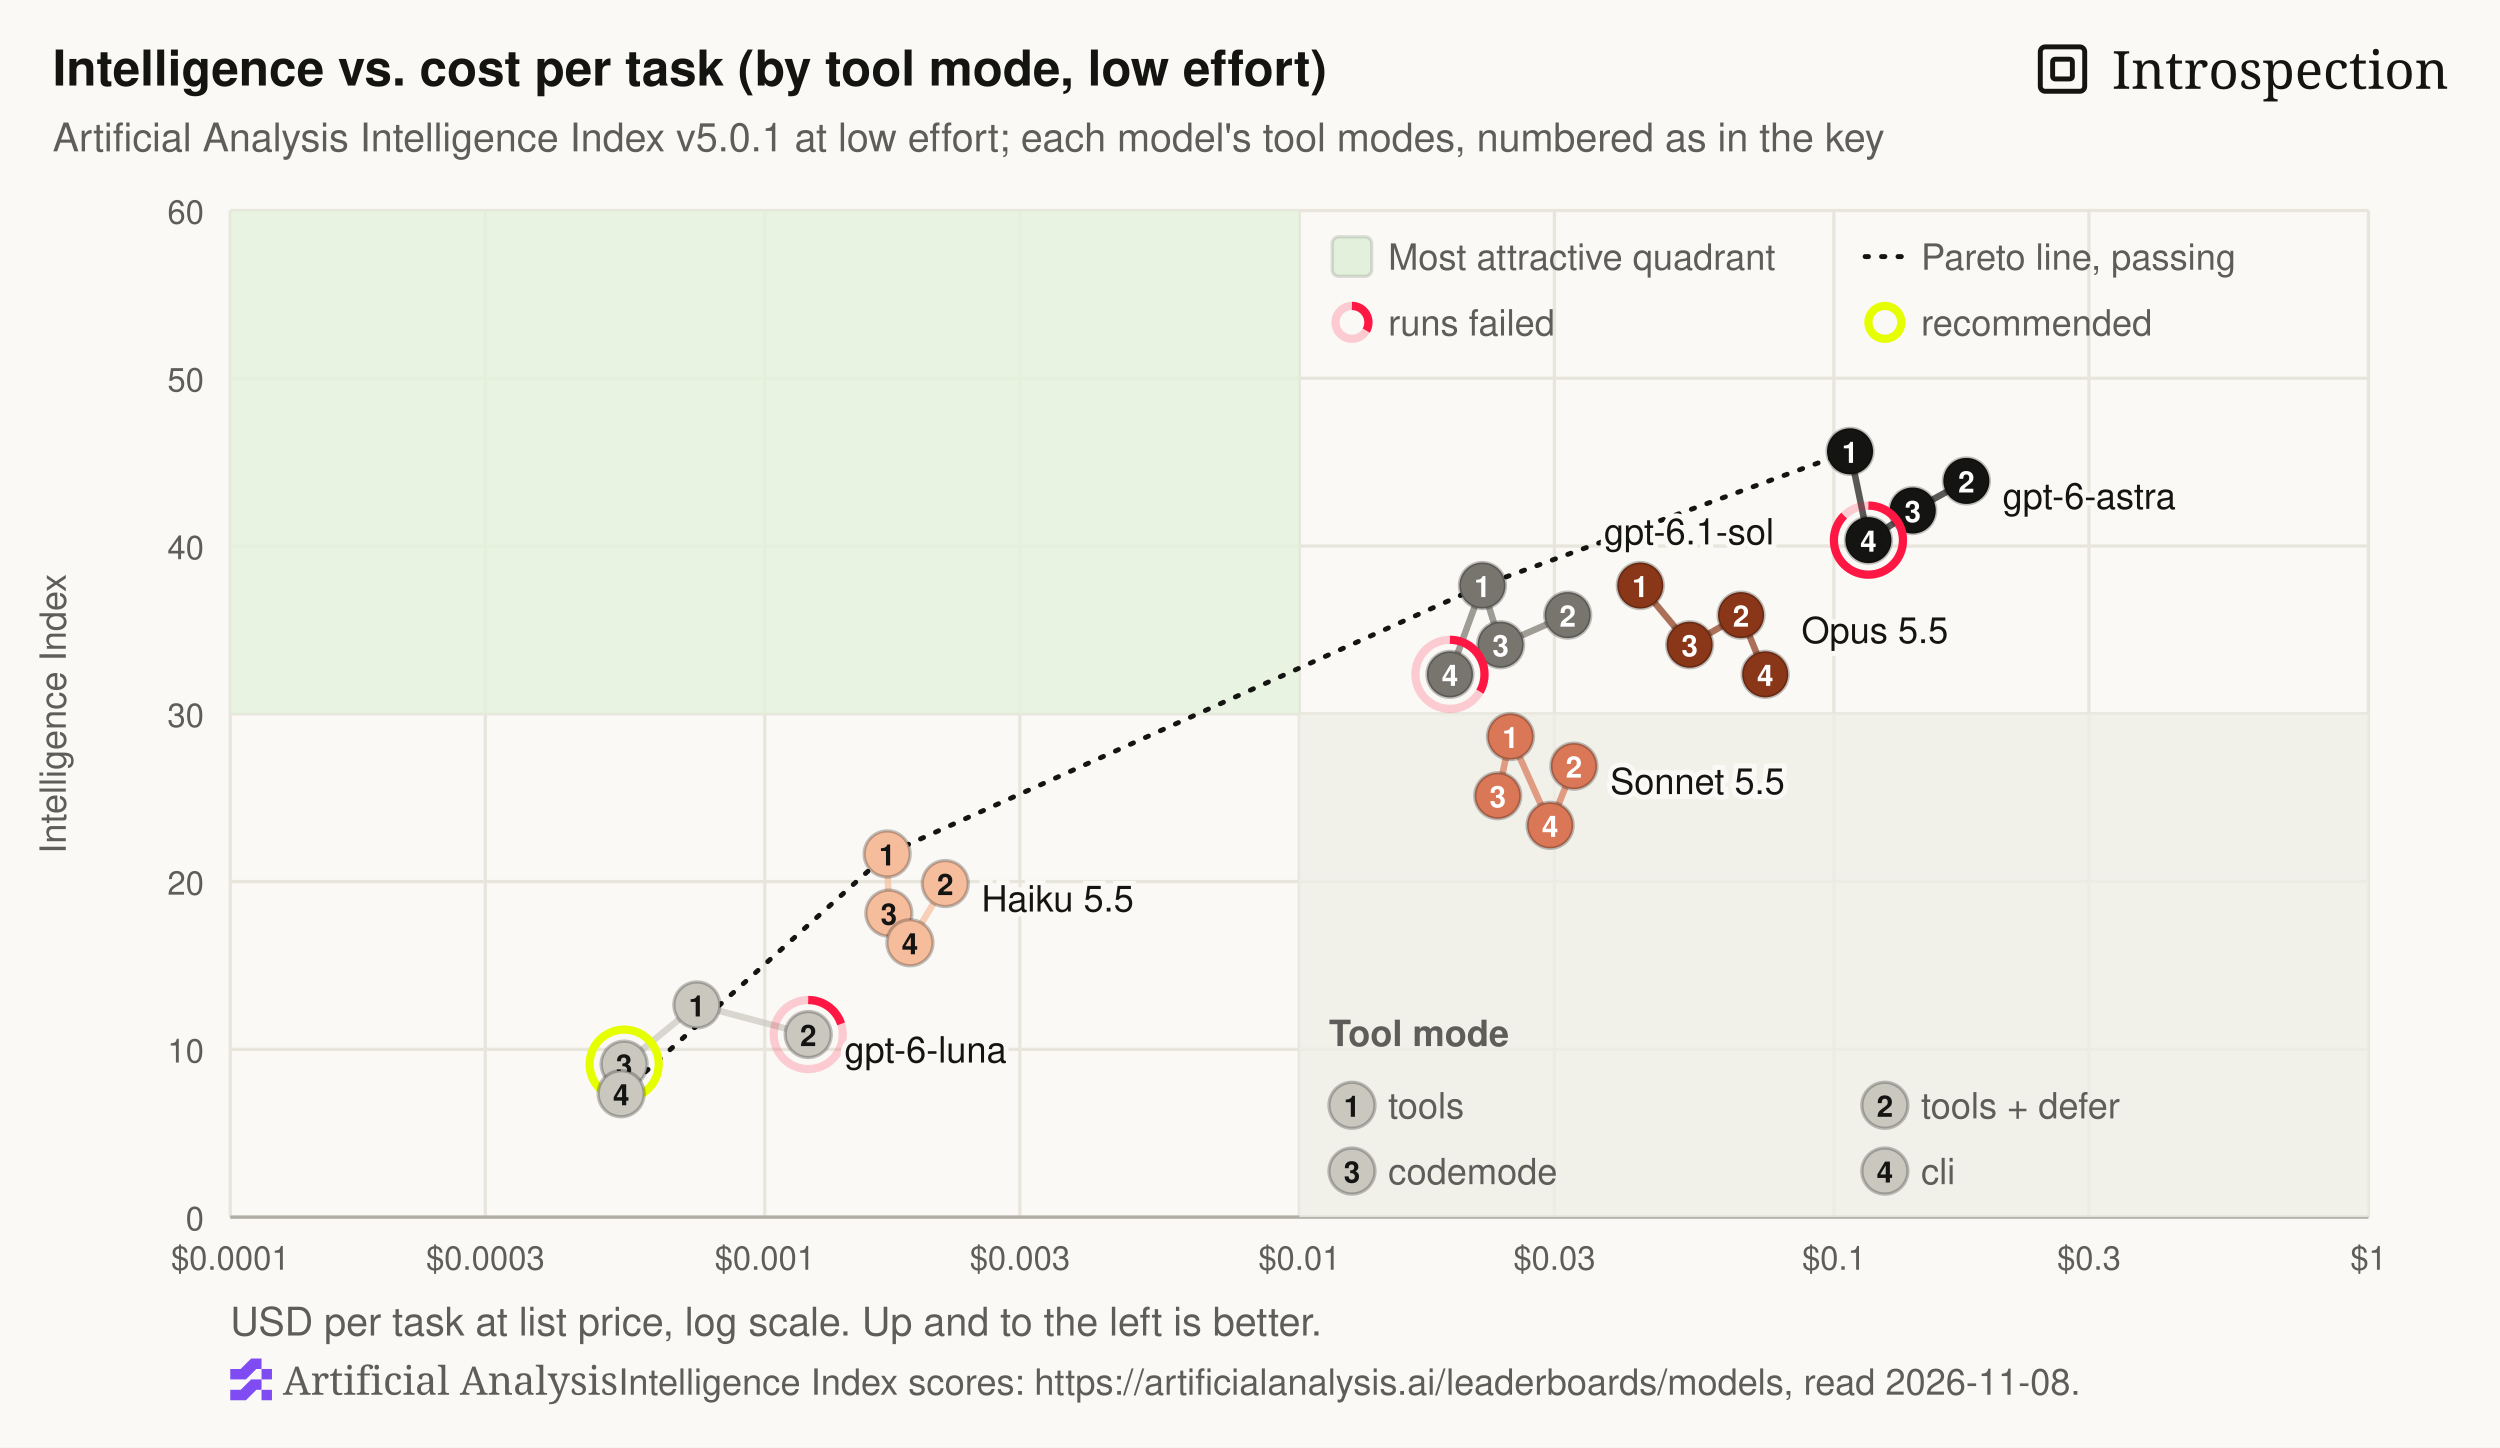
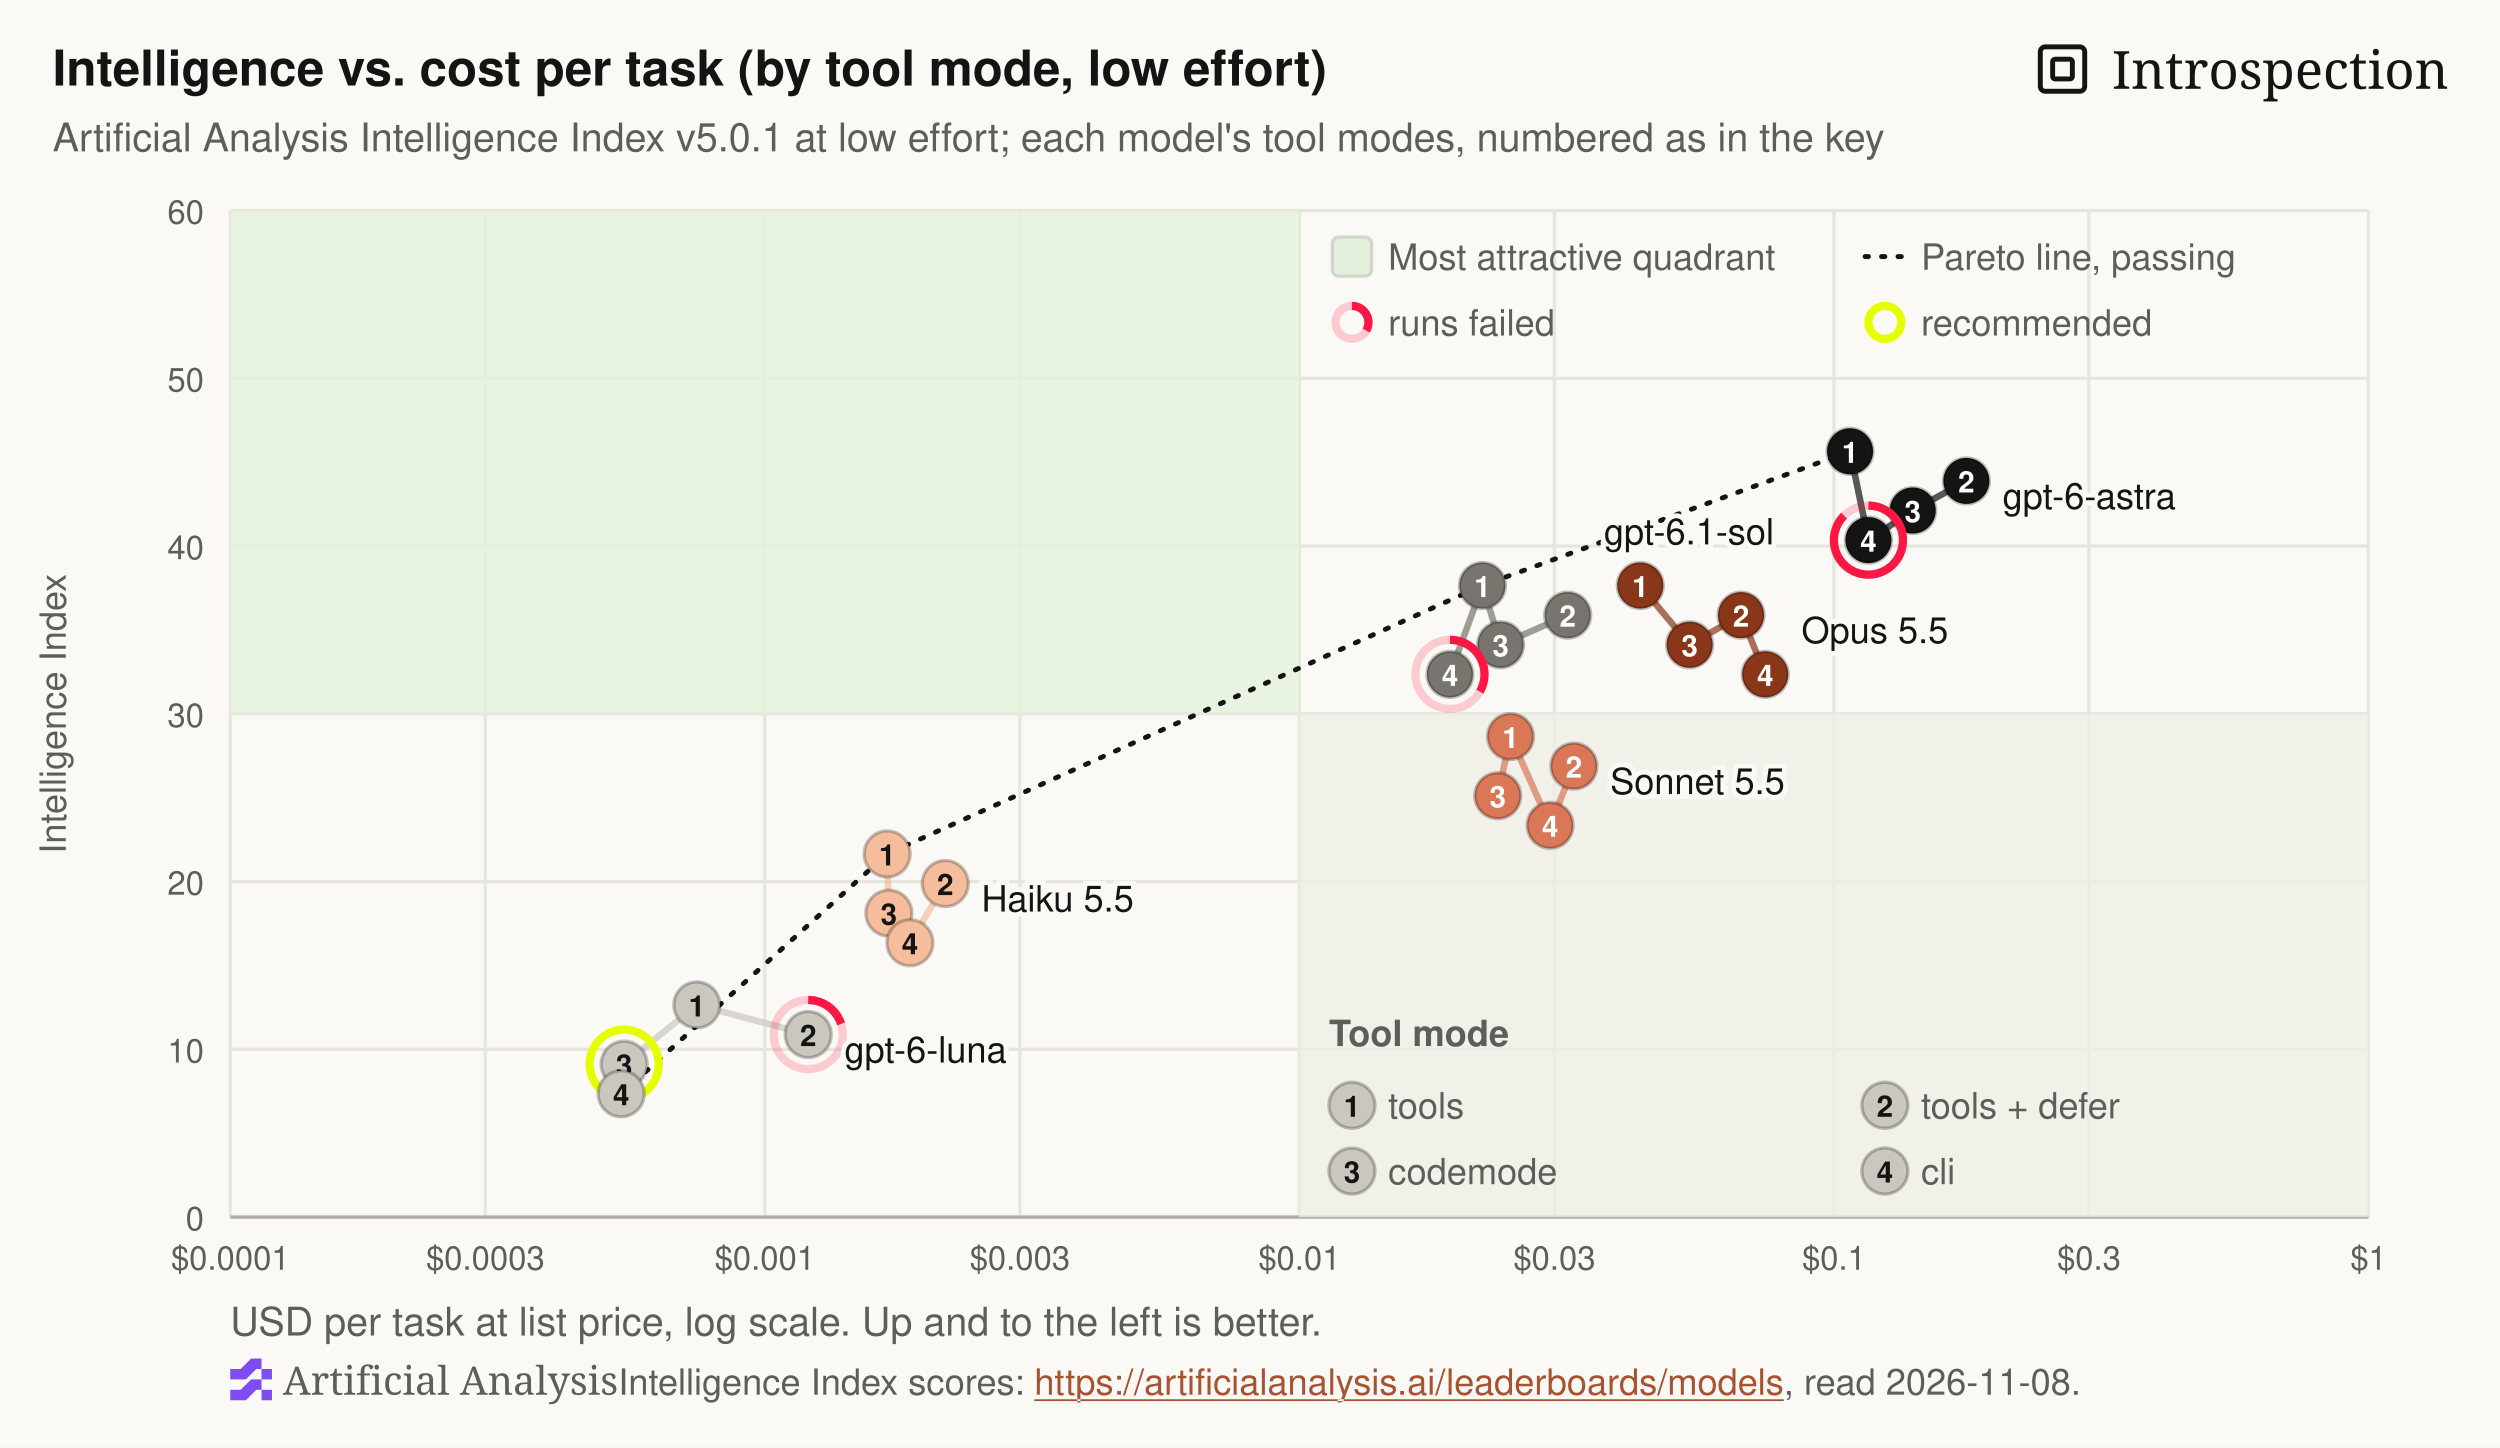
<svg xmlns="http://www.w3.org/2000/svg" width="760" height="440" viewBox="0 0 760 440" font-family="-apple-system, Segoe UI, Helvetica, Arial, sans-serif">
  <rect width="760" height="440" fill="#faf9f5" />
  <text x="16" y="26" font-size="15" font-weight="600" fill="#141413">Intelligence vs. cost per task (by tool mode, low effort)</text>
  <g transform="translate(618 12) scale(0.75)" fill="none" stroke="#141413" stroke-width="2" stroke-linecap="round" stroke-linejoin="round">
    <rect x="3" y="3" width="18" height="18" rx="2" />
    <rect x="8" y="8" width="8" height="8" rx="1" />
  </g>
  <text x="642" y="27" font-size="16" font-family="Georgia, serif" fill="#141413">Introspection</text>
  <text x="16" y="46" font-size="12" fill="#5e5d59">Artificial Analysis Intelligence Index v5.0.1 at low effort; each model's tool modes, numbered as in the key</text>
  <line x1="70" y1="370" x2="720" y2="370" stroke="#e8e6dc" />
  <text x="62" y="374" font-size="10" text-anchor="end" fill="#5e5d59">0</text>
  <line x1="70" y1="319" x2="720" y2="319" stroke="#e8e6dc" />
  <text x="62" y="323" font-size="10" text-anchor="end" fill="#5e5d59">10</text>
  <line x1="70" y1="268" x2="720" y2="268" stroke="#e8e6dc" />
  <text x="62" y="272" font-size="10" text-anchor="end" fill="#5e5d59">20</text>
  <line x1="70" y1="217" x2="720" y2="217" stroke="#e8e6dc" />
  <text x="62" y="221" font-size="10" text-anchor="end" fill="#5e5d59">30</text>
  <line x1="70" y1="166" x2="720" y2="166" stroke="#e8e6dc" />
  <text x="62" y="170" font-size="10" text-anchor="end" fill="#5e5d59">40</text>
  <line x1="70" y1="115" x2="720" y2="115" stroke="#e8e6dc" />
  <text x="62" y="119" font-size="10" text-anchor="end" fill="#5e5d59">50</text>
  <line x1="70" y1="64" x2="720" y2="64" stroke="#e8e6dc" />
  <text x="62" y="68" font-size="10" text-anchor="end" fill="#5e5d59">60</text>
  <line x1="70" y1="64" x2="70" y2="370" stroke="#e8e6dc" />
  <text x="70" y="386" font-size="10" text-anchor="middle" fill="#5e5d59">$0.0001</text>
  <line x1="147.532" y1="64" x2="147.532" y2="370" stroke="#e8e6dc" />
  <text x="147.532" y="386" font-size="10" text-anchor="middle" fill="#5e5d59">$0.0003</text>
  <line x1="232.5" y1="64" x2="232.5" y2="370" stroke="#e8e6dc" />
  <text x="232.5" y="386" font-size="10" text-anchor="middle" fill="#5e5d59">$0.001</text>
  <line x1="310.032" y1="64" x2="310.032" y2="370" stroke="#e8e6dc" />
  <text x="310.032" y="386" font-size="10" text-anchor="middle" fill="#5e5d59">$0.003</text>
  <line x1="395" y1="64" x2="395" y2="370" stroke="#e8e6dc" />
  <text x="395" y="386" font-size="10" text-anchor="middle" fill="#5e5d59">$0.01</text>
  <line x1="472.532" y1="64" x2="472.532" y2="370" stroke="#e8e6dc" />
  <text x="472.532" y="386" font-size="10" text-anchor="middle" fill="#5e5d59">$0.03</text>
  <line x1="557.5" y1="64" x2="557.5" y2="370" stroke="#e8e6dc" />
  <text x="557.5" y="386" font-size="10" text-anchor="middle" fill="#5e5d59">$0.1</text>
  <line x1="635.032" y1="64" x2="635.032" y2="370" stroke="#e8e6dc" />
  <text x="635.032" y="386" font-size="10" text-anchor="middle" fill="#5e5d59">$0.3</text>
  <line x1="720" y1="64" x2="720" y2="370" stroke="#e8e6dc" />
  <text x="720" y="386" font-size="10" text-anchor="middle" fill="#5e5d59">$1</text>
  <line x1="70" y1="370" x2="720" y2="370" stroke="#b0aea5" />
  <rect x="70" y="64" width="325" height="153" fill="#e3f1dc" opacity="0.75" />
  <rect x="395" y="217" width="325" height="153" fill="#efede6" opacity="0.8" />
  <polyline points="188.836,332.5 269.697,259.6 450.656,178 562.413,137.2" fill="none" stroke="#141413" stroke-width="1.5" stroke-dasharray="1 4" stroke-linecap="round" />
  <rect x="405" y="72" width="12" height="12" rx="2" fill="#e3f1dc" stroke="#0000001f" />
  <text x="422" y="82" font-size="11" fill="#5e5d59">Most attractive quadrant</text>
  <line x1="567" y1="78" x2="581" y2="78" stroke="#141413" stroke-width="1.5" stroke-dasharray="1 4" stroke-linecap="round" />
  <text x="584" y="82" font-size="11" fill="#5e5d59">Pareto line, passing</text>
  <circle cx="411" cy="98" r="5" fill="none" stroke="#ff174433" stroke-width="2.5" pointer-events="none" />
  <circle cx="411" cy="98" r="5" fill="none" stroke="#ff1744" stroke-width="2.5" stroke-dasharray="10.472 31.416" transform="rotate(-90 411 98)" pointer-events="none" />
  <text x="422" y="102" font-size="11" fill="#5e5d59">runs failed</text>
  <circle cx="573" cy="98" r="5" fill="none" stroke="#e6ff00" stroke-width="2.5" />
  <text x="584" y="102" font-size="11" fill="#5e5d59">recommended</text>
  <polyline points="269.697,259.6 270.209,277.6 276.625,286.6 287.358,268.6" fill="none" stroke="#f6bd9d" stroke-width="2" opacity="0.7" />
  <polyline points="455.324,241.9 459.181,223.9 471.238,250.9 478.475,232.9" fill="none" stroke="#d97757" stroke-width="2" opacity="0.7" />
  <polyline points="498.648,178 513.653,196 529.275,187 536.629,205" fill="none" stroke="#8a3618" stroke-width="2" opacity="0.7" />
  <polyline points="188.836,332.5 189.742,323.5 211.848,305.5 245.705,314.5" fill="none" stroke="#c9c7be" stroke-width="2" opacity="0.7" />
  <polyline points="440.79,205 450.656,178 456.18,196 476.576,187" fill="none" stroke="#77756e" stroke-width="2" opacity="0.7" />
  <polyline points="562.413,137.2 568.005,164.2 581.476,155.2 597.775,146.2" fill="none" stroke="#141413" stroke-width="2" opacity="0.7" />
  <circle cx="189.742" cy="323.5" r="10.5" fill="none" stroke="#e6ff00" stroke-width="2.5" pointer-events="none" />
  <a href="https://artificialanalysis.ai/models/claude-haiku-5-5" target="_blank">
    <circle cx="269.697" cy="259.6" r="7" fill="#f6bd9d" stroke="#0000003d" />
  </a>
  <text x="269.697" y="263.1" font-size="9" font-weight="600" text-anchor="middle" pointer-events="none" fill="#141413">1</text>
  <a href="https://artificialanalysis.ai/models/claude-haiku-5-5" target="_blank">
    <circle cx="287.358" cy="268.6" r="7" fill="#f6bd9d" stroke="#0000003d" />
  </a>
  <text x="287.358" y="272.1" font-size="9" font-weight="600" text-anchor="middle" pointer-events="none" fill="#141413">2</text>
  <a href="https://artificialanalysis.ai/models/claude-haiku-5-5" target="_blank">
    <circle cx="270.209" cy="277.6" r="7" fill="#f6bd9d" stroke="#0000003d" />
  </a>
  <text x="270.209" y="281.1" font-size="9" font-weight="600" text-anchor="middle" pointer-events="none" fill="#141413">3</text>
  <a href="https://artificialanalysis.ai/models/claude-haiku-5-5" target="_blank">
    <circle cx="276.625" cy="286.6" r="7" fill="#f6bd9d" stroke="#0000003d" />
  </a>
  <text x="276.625" y="290.1" font-size="9" font-weight="600" text-anchor="middle" pointer-events="none" fill="#141413">4</text>
  <a href="https://artificialanalysis.ai/models/claude-sonnet-5-5" target="_blank">
    <circle cx="459.181" cy="223.9" r="7" fill="#d97757" stroke="#0000003d" />
  </a>
  <text x="459.181" y="227.4" font-size="9" font-weight="600" text-anchor="middle" pointer-events="none" fill="#ffffff">1</text>
  <a href="https://artificialanalysis.ai/models/claude-sonnet-5-5" target="_blank">
    <circle cx="478.475" cy="232.9" r="7" fill="#d97757" stroke="#0000003d" />
  </a>
  <text x="478.475" y="236.4" font-size="9" font-weight="600" text-anchor="middle" pointer-events="none" fill="#ffffff">2</text>
  <a href="https://artificialanalysis.ai/models/claude-sonnet-5-5" target="_blank">
    <circle cx="455.324" cy="241.9" r="7" fill="#d97757" stroke="#0000003d" />
  </a>
  <text x="455.324" y="245.4" font-size="9" font-weight="600" text-anchor="middle" pointer-events="none" fill="#ffffff">3</text>
  <a href="https://artificialanalysis.ai/models/claude-sonnet-5-5" target="_blank">
    <circle cx="471.238" cy="250.9" r="7" fill="#d97757" stroke="#0000003d" />
  </a>
  <text x="471.238" y="254.4" font-size="9" font-weight="600" text-anchor="middle" pointer-events="none" fill="#ffffff">4</text>
  <a href="https://artificialanalysis.ai/models/claude-opus-5-5" target="_blank">
    <circle cx="498.648" cy="178" r="7" fill="#8a3618" stroke="#0000003d" />
  </a>
  <text x="498.648" y="181.5" font-size="9" font-weight="600" text-anchor="middle" pointer-events="none" fill="#ffffff">1</text>
  <a href="https://artificialanalysis.ai/models/claude-opus-5-5" target="_blank">
    <circle cx="529.275" cy="187" r="7" fill="#8a3618" stroke="#0000003d" />
  </a>
  <text x="529.275" y="190.5" font-size="9" font-weight="600" text-anchor="middle" pointer-events="none" fill="#ffffff">2</text>
  <a href="https://artificialanalysis.ai/models/claude-opus-5-5" target="_blank">
    <circle cx="513.653" cy="196" r="7" fill="#8a3618" stroke="#0000003d" />
  </a>
  <text x="513.653" y="199.5" font-size="9" font-weight="600" text-anchor="middle" pointer-events="none" fill="#ffffff">3</text>
  <a href="https://artificialanalysis.ai/models/claude-opus-5-5" target="_blank">
    <circle cx="536.629" cy="205" r="7" fill="#8a3618" stroke="#0000003d" />
  </a>
  <text x="536.629" y="208.5" font-size="9" font-weight="600" text-anchor="middle" pointer-events="none" fill="#ffffff">4</text>
  <a href="https://artificialanalysis.ai/models/gpt-6-luna" target="_blank">
    <circle cx="211.848" cy="305.5" r="7" fill="#c9c7be" stroke="#0000003d" />
  </a>
  <text x="211.848" y="309" font-size="9" font-weight="600" text-anchor="middle" pointer-events="none" fill="#141413">1</text>
  <a href="https://artificialanalysis.ai/models/gpt-6-luna" target="_blank">
    <circle cx="245.705" cy="314.5" r="7" fill="#c9c7be" stroke="#0000003d" />
  </a>
  <circle cx="245.705" cy="314.5" r="10.5" fill="none" stroke="#ff174433" stroke-width="2.5" pointer-events="none" />
  <circle cx="245.705" cy="314.5" r="10.5" fill="none" stroke="#ff1744" stroke-width="2.5" stroke-dasharray="13.195 65.973" transform="rotate(-90 245.7049 314.5)" pointer-events="none" />
  <text x="245.705" y="318" font-size="9" font-weight="600" text-anchor="middle" pointer-events="none" fill="#141413">2</text>
  <a href="https://artificialanalysis.ai/models/gpt-6-luna" target="_blank">
    <circle cx="189.742" cy="323.5" r="7" fill="#c9c7be" stroke="#0000003d" />
  </a>
  <text x="189.742" y="327" font-size="9" font-weight="600" text-anchor="middle" pointer-events="none" fill="#141413">3</text>
  <a href="https://artificialanalysis.ai/models/gpt-6-luna" target="_blank">
    <circle cx="188.836" cy="332.5" r="7" fill="#c9c7be" stroke="#0000003d" />
  </a>
  <text x="188.836" y="336" font-size="9" font-weight="600" text-anchor="middle" pointer-events="none" fill="#141413">4</text>
  <a href="https://artificialanalysis.ai/models/gpt-6-1-sol" target="_blank">
    <circle cx="450.656" cy="178" r="7" fill="#77756e" stroke="#0000003d" />
  </a>
  <text x="450.656" y="181.5" font-size="9" font-weight="600" text-anchor="middle" pointer-events="none" fill="#ffffff">1</text>
  <a href="https://artificialanalysis.ai/models/gpt-6-1-sol" target="_blank">
    <circle cx="476.576" cy="187" r="7" fill="#77756e" stroke="#0000003d" />
  </a>
  <text x="476.576" y="190.5" font-size="9" font-weight="600" text-anchor="middle" pointer-events="none" fill="#ffffff">2</text>
  <a href="https://artificialanalysis.ai/models/gpt-6-1-sol" target="_blank">
    <circle cx="456.18" cy="196" r="7" fill="#77756e" stroke="#0000003d" />
  </a>
  <text x="456.18" y="199.5" font-size="9" font-weight="600" text-anchor="middle" pointer-events="none" fill="#ffffff">3</text>
  <a href="https://artificialanalysis.ai/models/gpt-6-1-sol" target="_blank">
    <circle cx="440.79" cy="205" r="7" fill="#77756e" stroke="#0000003d" />
  </a>
  <circle cx="440.79" cy="205" r="10.5" fill="none" stroke="#ff174433" stroke-width="2.5" pointer-events="none" />
  <circle cx="440.79" cy="205" r="10.5" fill="none" stroke="#ff1744" stroke-width="2.5" stroke-dasharray="21.991 65.973" transform="rotate(-90 440.7899 205)" pointer-events="none" />
  <text x="440.79" y="208.5" font-size="9" font-weight="600" text-anchor="middle" pointer-events="none" fill="#ffffff">4</text>
  <a href="https://artificialanalysis.ai/models/gpt-6-astra" target="_blank">
    <circle cx="562.413" cy="137.2" r="7" fill="#141413" stroke="#0000003d" />
  </a>
  <text x="562.413" y="140.7" font-size="9" font-weight="600" text-anchor="middle" pointer-events="none" fill="#ffffff">1</text>
  <a href="https://artificialanalysis.ai/models/gpt-6-astra" target="_blank">
    <circle cx="597.775" cy="146.2" r="7" fill="#141413" stroke="#0000003d" />
  </a>
  <text x="597.775" y="149.7" font-size="9" font-weight="600" text-anchor="middle" pointer-events="none" fill="#ffffff">2</text>
  <a href="https://artificialanalysis.ai/models/gpt-6-astra" target="_blank">
    <circle cx="581.476" cy="155.2" r="7" fill="#141413" stroke="#0000003d" />
  </a>
  <text x="581.476" y="158.7" font-size="9" font-weight="600" text-anchor="middle" pointer-events="none" fill="#ffffff">3</text>
  <a href="https://artificialanalysis.ai/models/gpt-6-astra" target="_blank">
    <circle cx="568.005" cy="164.2" r="7" fill="#141413" stroke="#0000003d" />
  </a>
  <circle cx="568.005" cy="164.2" r="10.5" fill="none" stroke="#ff174433" stroke-width="2.5" pointer-events="none" />
  <circle cx="568.005" cy="164.2" r="10.5" fill="none" stroke="#ff1744" stroke-width="2.5" stroke-dasharray="57.727 65.973" transform="rotate(-90 568.0051 164.2)" pointer-events="none" />
  <text x="568.005" y="167.7" font-size="9" font-weight="600" text-anchor="middle" pointer-events="none" fill="#ffffff">4</text>
  <text x="280.697" y="277.1" text-anchor="start" font-size="11" stroke="#faf9f5" stroke-width="3" paint-order="stroke" fill="#141413" />
  <text x="298.358" y="277.1" text-anchor="start" font-size="11" stroke="#faf9f5" stroke-width="3" paint-order="stroke" fill="#141413">Haiku 5.5</text>
  <text x="281.209" y="277.1" text-anchor="start" font-size="11" stroke="#faf9f5" stroke-width="3" paint-order="stroke" fill="#141413" />
  <text x="287.625" y="277.1" text-anchor="start" font-size="11" stroke="#faf9f5" stroke-width="3" paint-order="stroke" fill="#141413" />
  <text x="470.181" y="241.4" text-anchor="start" font-size="11" stroke="#faf9f5" stroke-width="3" paint-order="stroke" fill="#141413" />
  <text x="489.475" y="241.4" text-anchor="start" font-size="11" stroke="#faf9f5" stroke-width="3" paint-order="stroke" fill="#141413">Sonnet 5.5</text>
  <text x="466.324" y="241.4" text-anchor="start" font-size="11" stroke="#faf9f5" stroke-width="3" paint-order="stroke" fill="#141413" />
  <text x="482.238" y="241.4" text-anchor="start" font-size="11" stroke="#faf9f5" stroke-width="3" paint-order="stroke" fill="#141413" />
  <text x="509.648" y="195.5" text-anchor="start" font-size="11" stroke="#faf9f5" stroke-width="3" paint-order="stroke" fill="#141413" />
  <text x="540.275" y="195.5" text-anchor="start" font-size="11" stroke="#faf9f5" stroke-width="3" paint-order="stroke" fill="#141413" />
  <text x="524.653" y="195.5" text-anchor="start" font-size="11" stroke="#faf9f5" stroke-width="3" paint-order="stroke" fill="#141413" />
  <text x="547.629" y="195.5" text-anchor="start" font-size="11" stroke="#faf9f5" stroke-width="3" paint-order="stroke" fill="#141413">Opus 5.5</text>
  <text x="222.848" y="323" text-anchor="start" font-size="11" stroke="#faf9f5" stroke-width="3" paint-order="stroke" fill="#141413" />
  <text x="256.705" y="323" text-anchor="start" font-size="11" stroke="#faf9f5" stroke-width="3" paint-order="stroke" fill="#141413">gpt-6-luna</text>
  <text x="200.742" y="323" text-anchor="start" font-size="11" stroke="#faf9f5" stroke-width="3" paint-order="stroke" fill="#141413" />
  <text x="199.836" y="323" text-anchor="start" font-size="11" stroke="#faf9f5" stroke-width="3" paint-order="stroke" fill="#141413" />
  <text x="461.656" y="195.5" text-anchor="start" font-size="11" stroke="#faf9f5" stroke-width="3" paint-order="stroke" fill="#141413" />
  <text x="487.576" y="165.5" text-anchor="start" font-size="11" stroke="#faf9f5" stroke-width="3" paint-order="stroke" fill="#141413">gpt-6.1-sol</text>
  <text x="467.18" y="195.5" text-anchor="start" font-size="11" stroke="#faf9f5" stroke-width="3" paint-order="stroke" fill="#141413" />
  <text x="451.79" y="195.5" text-anchor="start" font-size="11" stroke="#faf9f5" stroke-width="3" paint-order="stroke" fill="#141413" />
  <text x="573.413" y="154.7" text-anchor="start" font-size="11" stroke="#faf9f5" stroke-width="3" paint-order="stroke" fill="#141413" />
  <text x="608.775" y="154.7" text-anchor="start" font-size="11" stroke="#faf9f5" stroke-width="3" paint-order="stroke" fill="#141413">gpt-6-astra</text>
  <text x="592.476" y="154.7" text-anchor="start" font-size="11" stroke="#faf9f5" stroke-width="3" paint-order="stroke" fill="#141413" />
  <text x="579.005" y="154.7" text-anchor="start" font-size="11" stroke="#faf9f5" stroke-width="3" paint-order="stroke" fill="#141413" />
  <text x="404" y="318" font-size="11" font-weight="600" fill="#5e5d59">Tool mode</text>
  <circle cx="411" cy="336" r="7" fill="#c9c7be" stroke="#0000003d" />
  <text x="411" y="339.5" font-size="9" font-weight="600" text-anchor="middle" fill="#141413">1</text>
  <text x="422" y="340" font-size="11" fill="#5e5d59">tools</text>
  <circle cx="573" cy="336" r="7" fill="#c9c7be" stroke="#0000003d" />
  <text x="573" y="339.5" font-size="9" font-weight="600" text-anchor="middle" fill="#141413">2</text>
  <text x="584" y="340" font-size="11" fill="#5e5d59">tools + defer</text>
  <circle cx="411" cy="356" r="7" fill="#c9c7be" stroke="#0000003d" />
  <text x="411" y="359.5" font-size="9" font-weight="600" text-anchor="middle" fill="#141413">3</text>
  <text x="422" y="360" font-size="11" fill="#5e5d59">codemode</text>
  <circle cx="573" cy="356" r="7" fill="#c9c7be" stroke="#0000003d" />
  <text x="573" y="359.5" font-size="9" font-weight="600" text-anchor="middle" fill="#141413">4</text>
  <text x="584" y="360" font-size="11" fill="#5e5d59">cli</text>
  <text x="70" y="406" font-size="12" fill="#5e5d59">USD per task at list price, log scale. Up and to the left is better.</text>
  <g transform="translate(70 413) scale(0.24)">
    <path d="M46.219 52.82H52.819V39.61H46.219H39.609V52.82H46.219Z" fill="#7F4BF3" />
    <path d="M26.41 0L13.2 13.2H0V26.41H19.81L33.01 13.2H39.61V0H26.41Z" fill="#7F4BF3" />
    <path d="M26.41 26.41L13.2 39.61H0V52.82H19.81L33.01 39.61H39.61V26.41H26.41Z" fill="#7F4BF3" />
    <path d="M52.819 26.41V13.2H46.219H39.609V26.41H46.219H52.819Z" fill="#7F4BF3" />
  </g>
  <text x="86" y="424" font-size="12" font-family="Georgia, serif" fill="#5e5d59">Artificial Analysis</text>
-   <text x="187.95" y="424" font-size="11" fill="#5e5d59">Intelligence Index scores: https://artificialanalysis.ai/leaderboards/models, read 2026-11-08.</text>
+   <text x="187.95" y="424" font-size="11" fill="#5e5d59">Intelligence Index scores: <a href="https://artificialanalysis.ai/leaderboards/models" target="_blank">
+       <tspan fill="#a8522f" text-decoration="underline">https://artificialanalysis.ai/leaderboards/models</tspan>
+     </a>, read 2026-11-08.</text>
  <text transform="translate(20 217) rotate(-90)" font-size="11" text-anchor="middle" fill="#5e5d59">Intelligence Index</text>
</svg>
